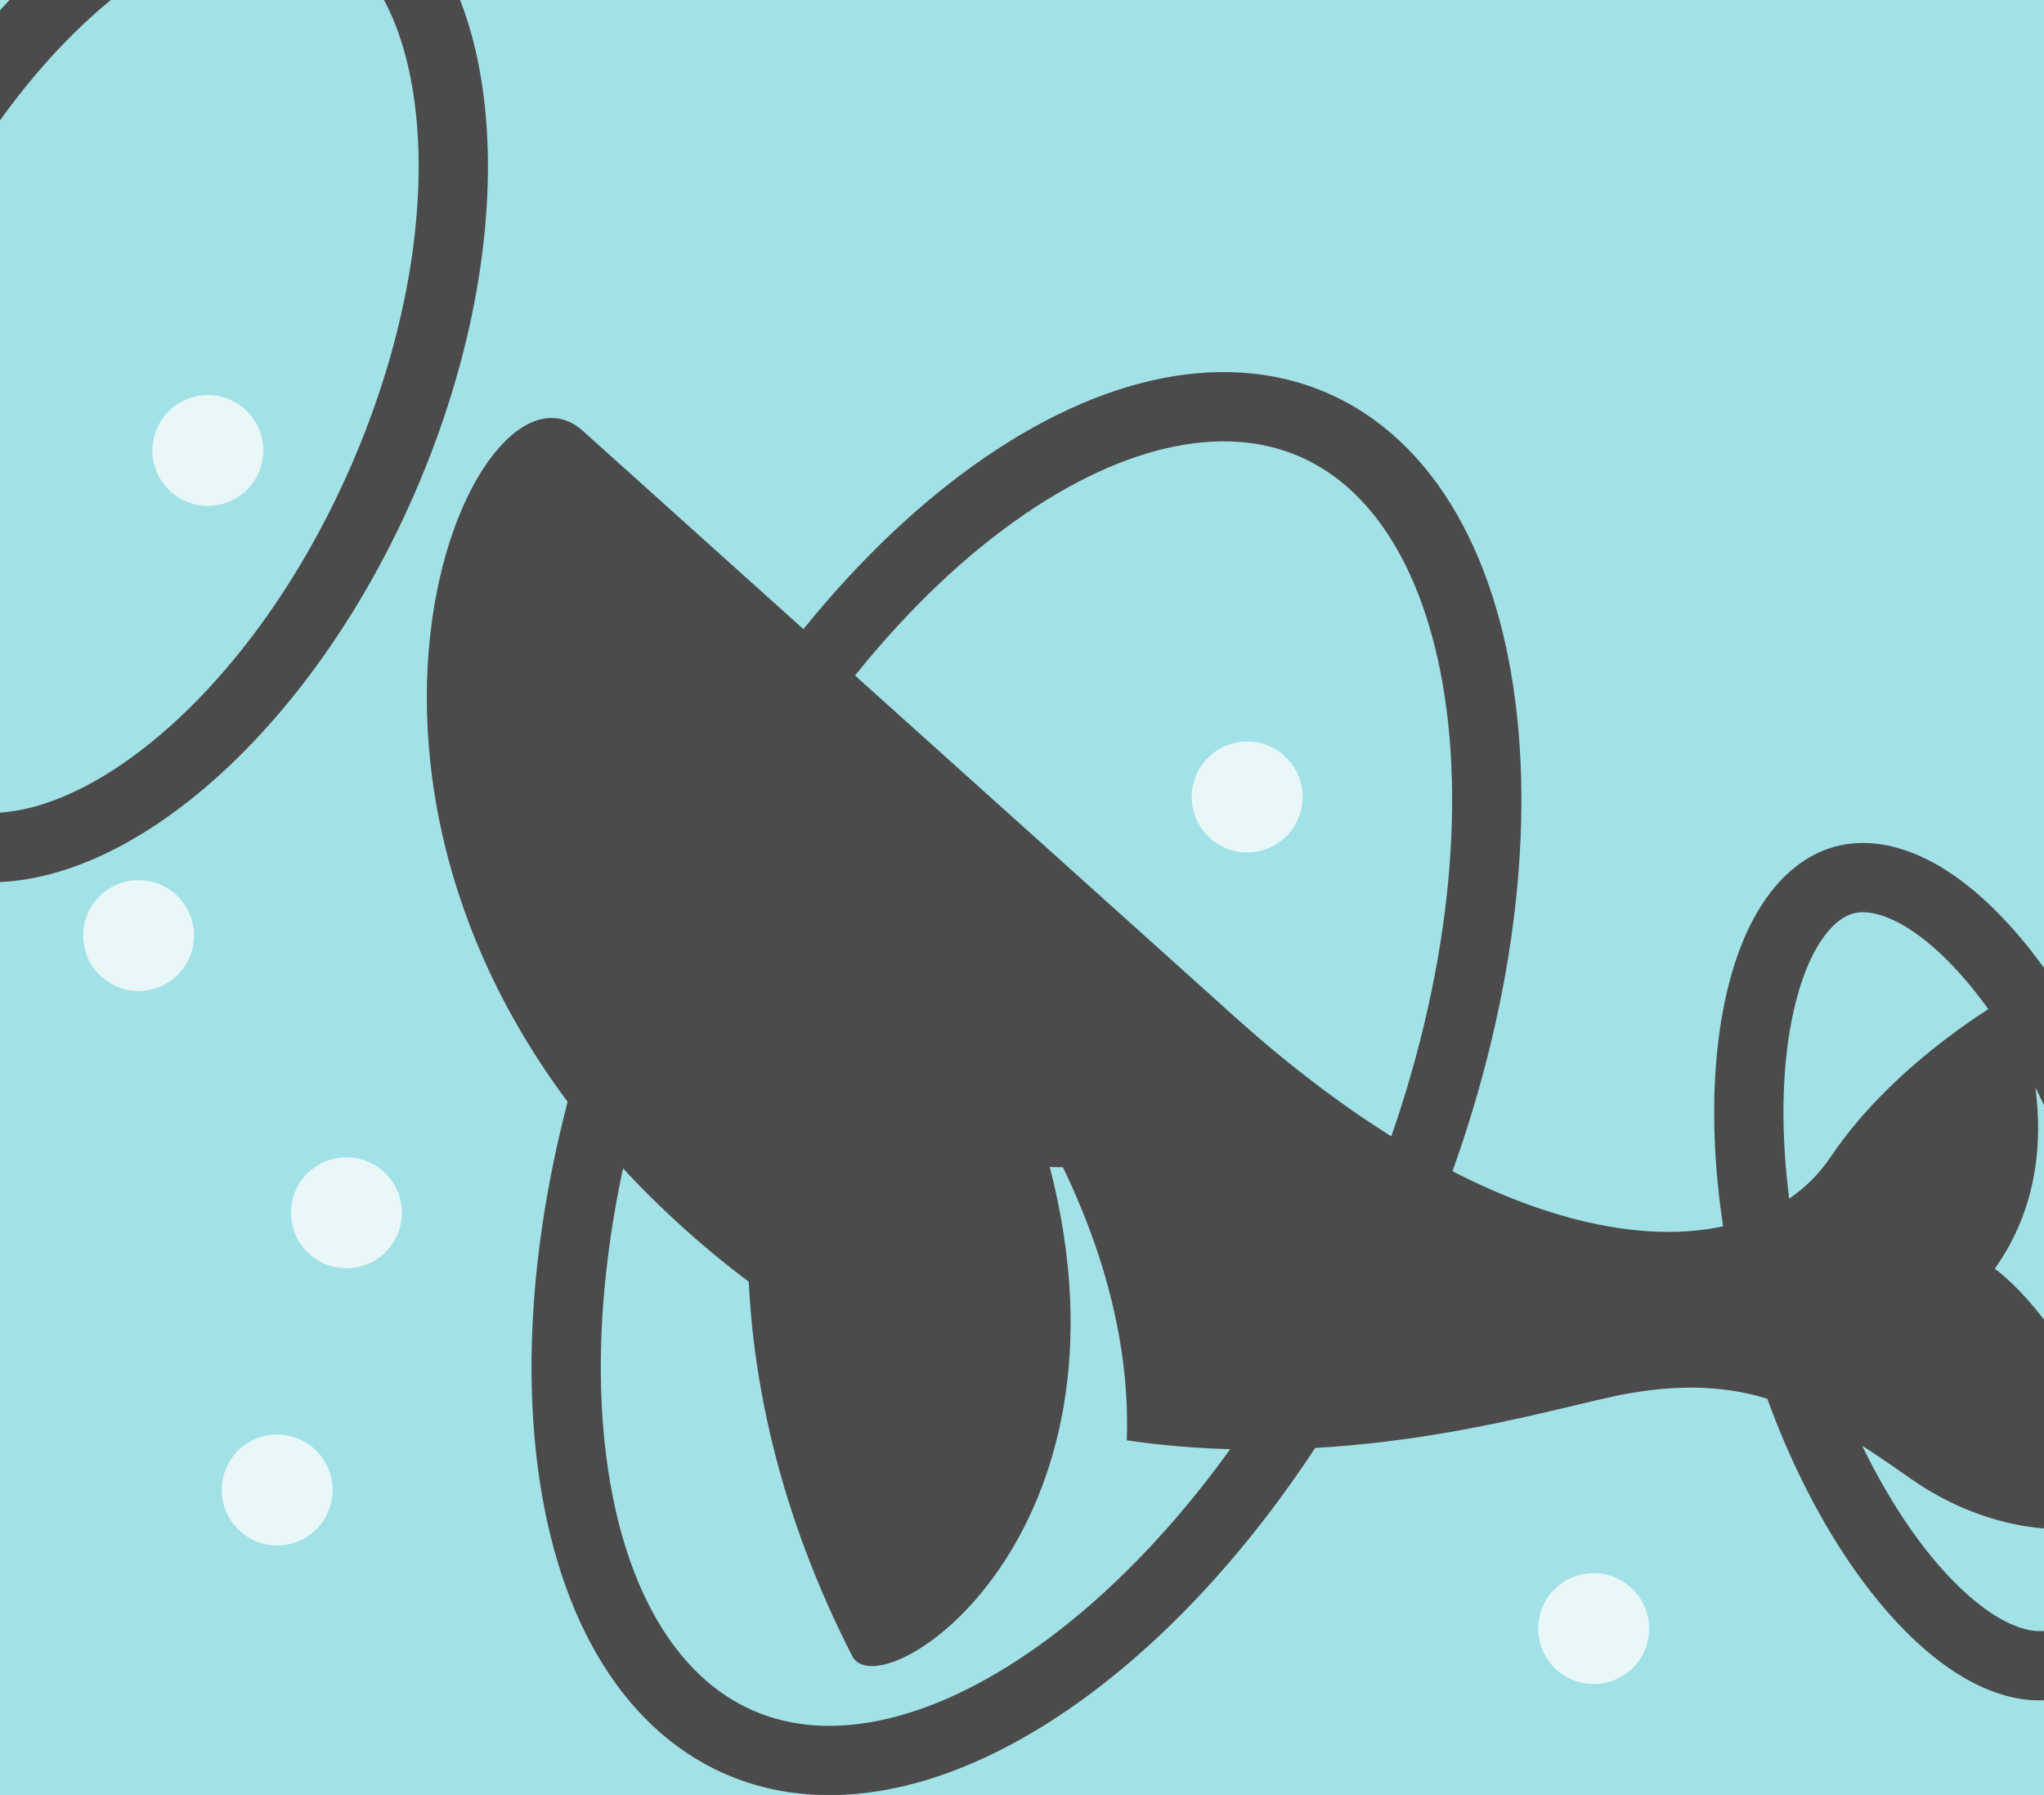
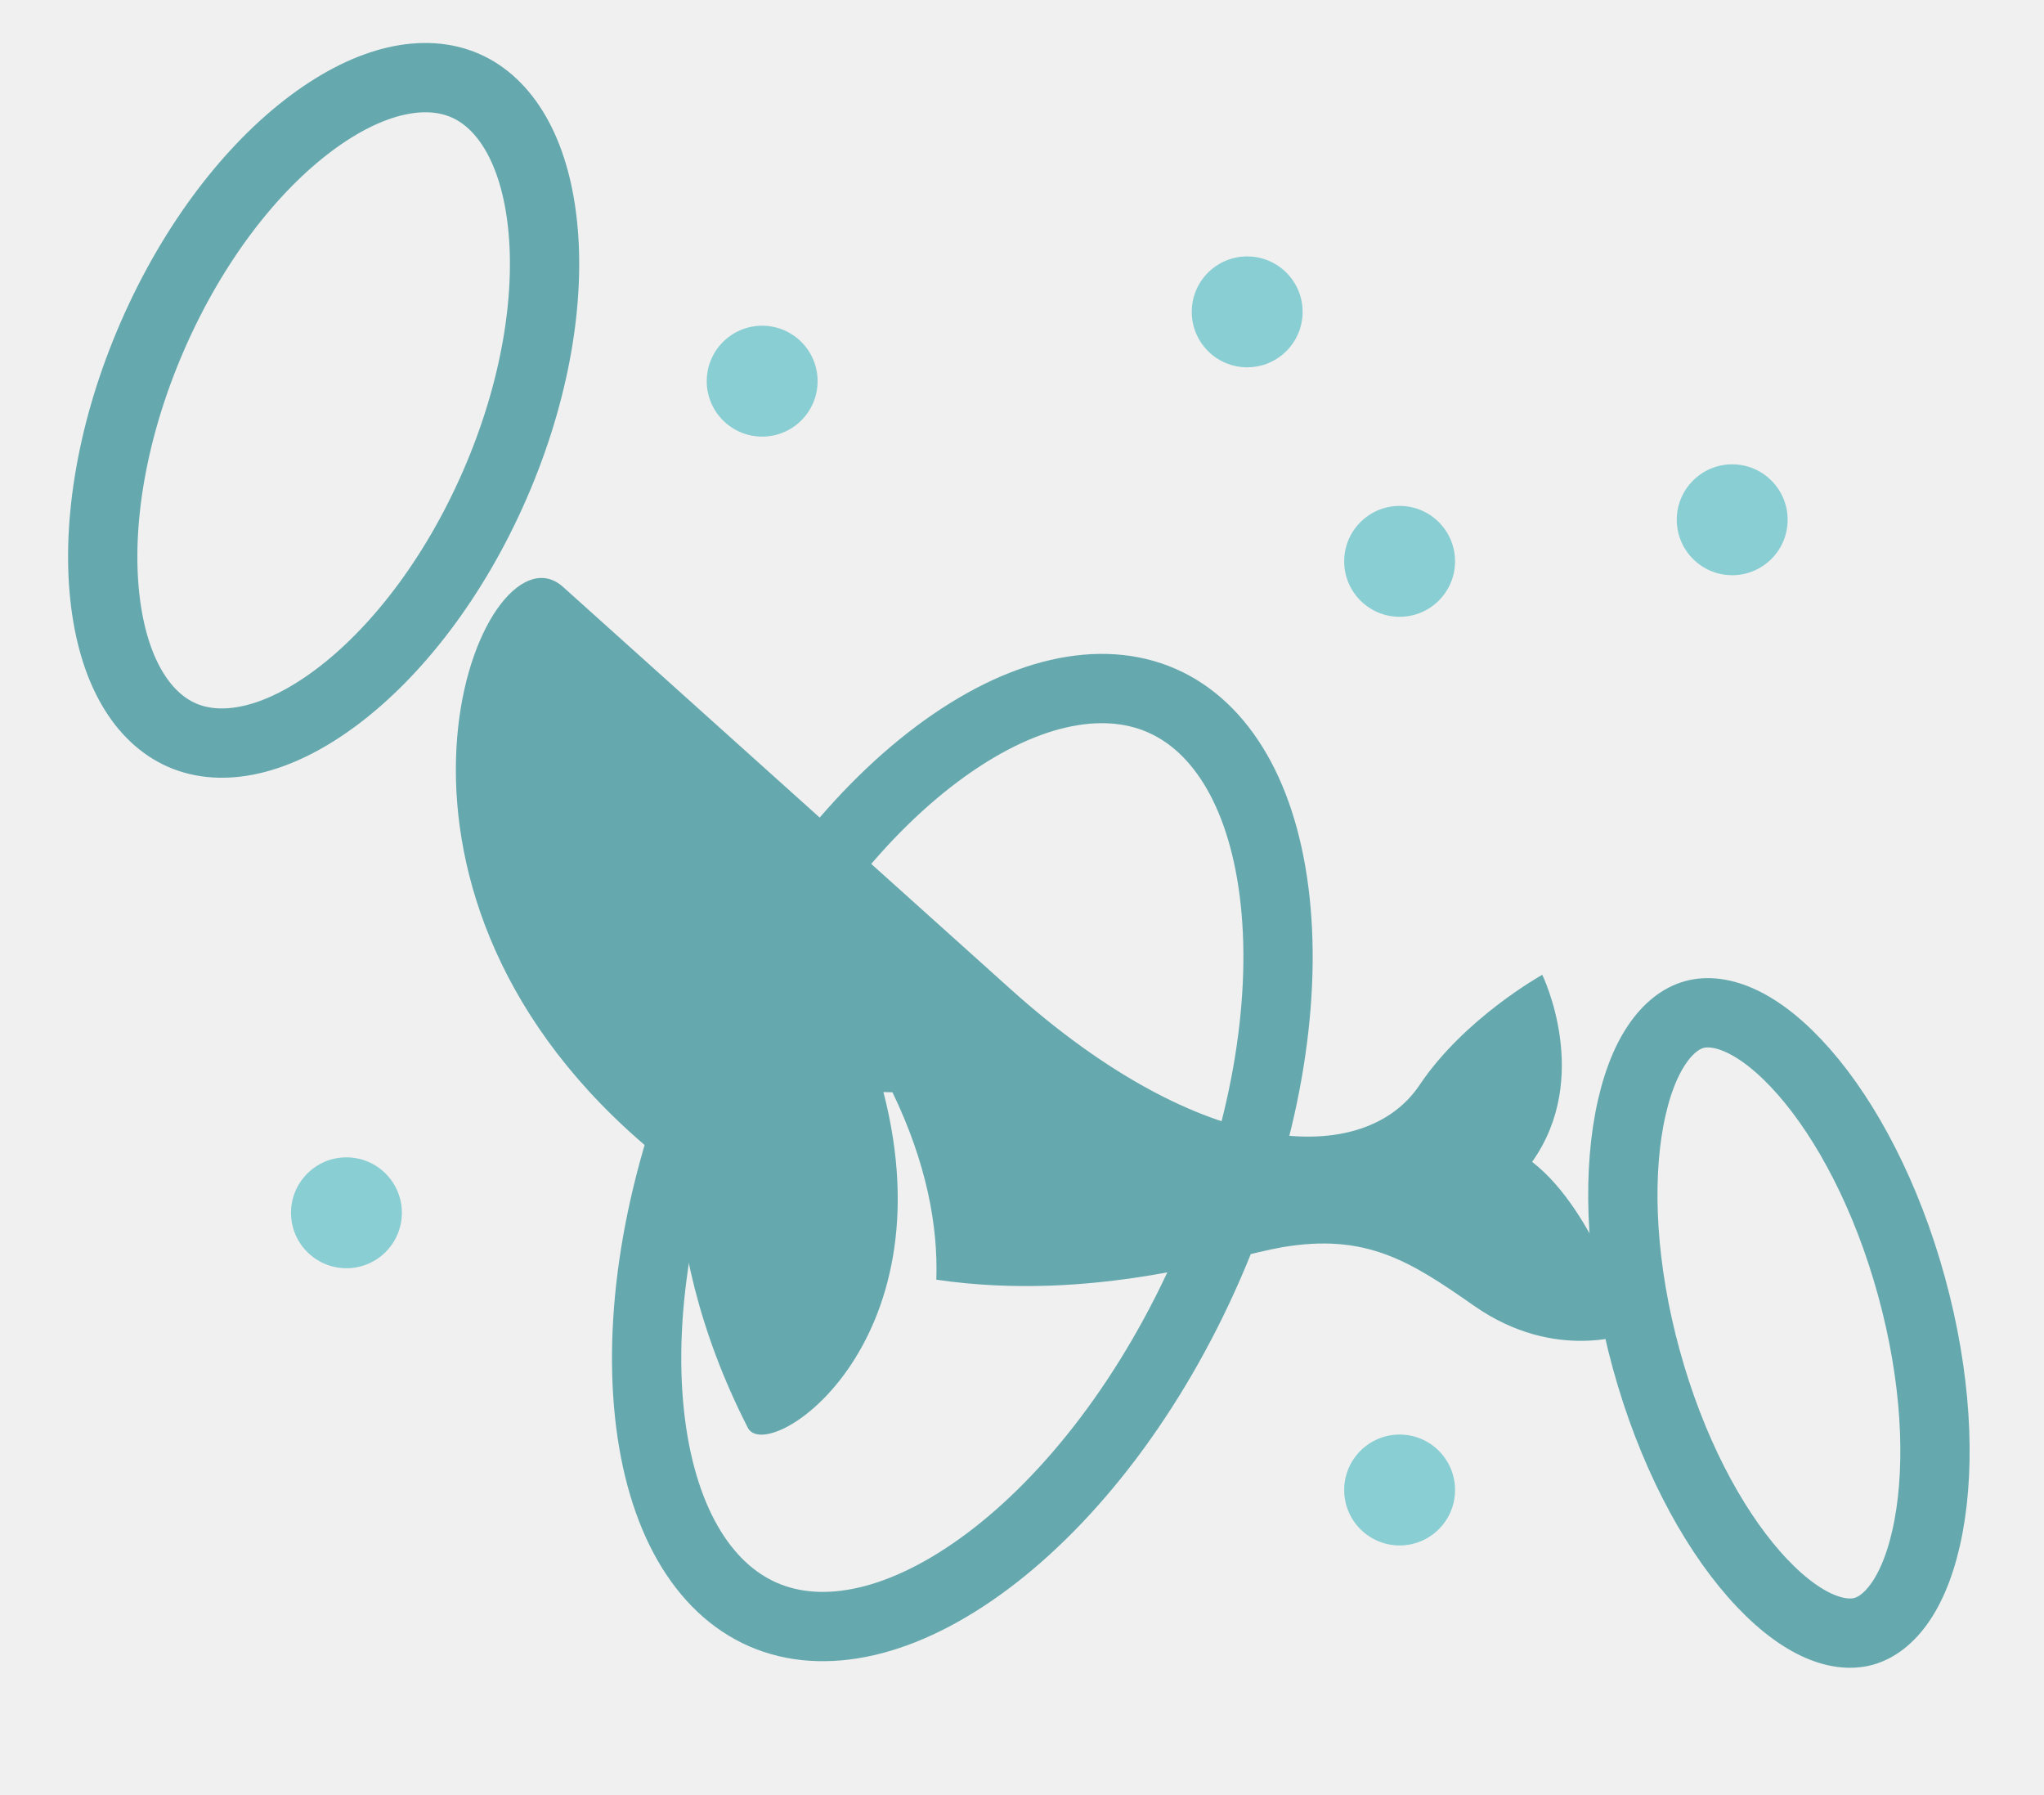
<svg xmlns="http://www.w3.org/2000/svg" width="295" height="259" viewBox="0 0 295 259" fill="none">
  <g clip-path="url(#clip0)">
-     <rect width="295" height="259" fill="#A2E2E7" />
-     <path d="M287.9 183.059C300.588 165.249 290.037 143.738 290.037 143.738C290.037 143.738 273.705 152.775 264.218 166.93C252.713 184.101 218.862 183.252 178.235 146.745C178.235 146.745 100.006 76.451 84.131 62.187C68.26 47.926 37.675 117.995 94.737 173.534C99.132 177.812 103.582 181.582 108.061 184.947C108.76 199.307 112.308 218.108 123.047 239.062C127.392 246.695 165.313 221.756 151.507 168.39L153.403 168.429C160.6 183.337 163.011 196.606 162.629 207.834C196.056 212.701 224.532 202.865 235.242 201.029C252.903 197.998 262.165 203.847 275.669 213.302C292.987 225.425 308.748 218.973 308.748 218.973C308.748 218.973 301.612 193.66 287.9 183.059Z" fill="#4B4B4B" />
-     <path d="M306.59 176.647C311.082 193.013 311.85 208.48 309.67 220.163C307.422 232.22 302.469 238.534 297.125 240C291.782 241.467 284.3 238.565 276.213 229.345C268.376 220.41 261.142 206.718 256.65 190.351C252.159 173.985 251.391 158.517 253.57 146.834C255.819 134.778 260.772 128.464 266.115 126.997C271.458 125.531 278.94 128.433 287.028 137.653C294.865 146.587 302.099 160.28 306.59 176.647Z" stroke="#4B4B4B" stroke-width="10" />
-     <path d="M200.259 179.085C188.543 205.951 171.828 227.343 154.519 240.291C137.075 253.339 119.988 257.208 106.696 251.412C93.403 245.616 84.611 230.462 82.304 208.8C80.014 187.306 84.315 160.501 96.031 133.634C107.747 106.767 124.462 85.376 141.771 72.428C159.215 59.38 176.302 55.511 189.594 61.307C202.886 67.103 211.678 82.257 213.986 103.918C216.276 125.413 211.975 152.218 200.259 179.085Z" stroke="#4B4B4B" stroke-width="10" />
-     <path d="M55.238 69.242C46.89 88.386 35.005 103.563 22.782 112.707C10.425 121.95 -1.319 124.424 -10.217 120.544C-19.115 116.663 -25.294 106.374 -26.929 91.029C-28.546 75.851 -25.512 56.815 -17.163 37.67C-8.815 18.525 3.07 3.348 15.293 -5.795C27.65 -15.039 39.394 -17.512 48.292 -13.632C57.19 -9.752 63.369 0.537 65.004 15.882C66.621 31.06 63.587 50.097 55.238 69.242Z" stroke="#4B4B4B" stroke-width="10" />
-     <circle cx="40" cy="215" r="8" fill="#E9F7F9" />
-     <circle cx="50" cy="175" r="8" fill="#E9F7F9" />
-     <circle cx="20" cy="135" r="8" fill="#E9F7F9" />
-     <circle cx="30" cy="65" r="8" fill="#E9F7F9" />
-     <circle cx="230" cy="235" r="8" fill="#E9F7F9" />
-     <circle cx="180" cy="115" r="8" fill="#E9F7F9" />
+     <path d="M221.121 167.65C229.829 155.425 222.587 140.66 222.587 140.66C222.587 140.66 211.377 146.863 204.865 156.579C196.968 168.365 173.734 167.782 145.847 142.724C145.847 142.724 92.152 94.475 81.256 84.685C70.362 74.896 49.368 122.99 88.536 161.112C91.552 164.048 94.606 166.636 97.68 168.945C98.161 178.802 100.596 191.707 107.967 206.089C110.949 211.329 136.978 194.211 127.501 157.581L128.803 157.608C133.743 167.84 135.398 176.948 135.135 184.655C158.08 187.996 177.625 181.245 184.977 179.984C197.099 177.904 203.456 181.918 212.725 188.408C224.612 196.729 235.43 192.3 235.43 192.3C235.43 192.3 230.532 174.926 221.121 167.65Z" fill="#65A9AE" />
+     <path d="M275.883 185.644C279.465 198.698 280.062 210.986 278.342 220.209C276.552 229.804 272.688 234.376 268.954 235.401C265.22 236.426 259.564 234.466 253.127 227.128C246.941 220.076 241.182 209.203 237.6 196.15C234.018 183.096 233.421 170.808 235.141 161.585C236.931 151.99 240.795 147.418 244.529 146.393C248.262 145.369 253.919 147.328 260.356 154.666C266.542 161.719 272.3 172.591 275.883 185.644Z" stroke="#65A9AE" stroke-width="10" />
+     <path d="M174.439 182.531C166.228 201.36 154.54 216.283 142.525 225.271C130.376 234.359 118.85 236.775 110.132 232.973C101.414 229.172 95.342 219.081 93.735 203.995C92.145 189.074 95.127 170.355 103.338 151.526C111.549 132.697 123.237 117.774 135.252 108.787C147.401 99.699 158.926 97.282 167.645 101.084C176.363 104.886 182.435 114.976 184.042 130.063C185.632 144.983 182.649 163.702 174.439 182.531Z" stroke="#65A9AE" stroke-width="10" />
+     <path d="M71.403 69.981C65.49 83.541 57.097 94.224 48.553 100.615C39.874 107.107 31.994 108.572 26.274 106.078C20.554 103.583 16.266 96.812 15.117 86.035C13.987 75.425 16.105 62.006 22.018 48.446C27.931 34.886 36.323 24.203 44.868 17.811C53.546 11.32 61.426 9.855 67.146 12.349C72.866 14.844 77.155 21.615 78.303 32.392C79.433 43.002 77.316 56.421 71.403 69.981Z" stroke="#65A9AE" stroke-width="10" />
+     <circle cx="250" cy="75" r="8" fill="#89CED3" />
+     <circle cx="50" cy="175" r="8" fill="#89CED3" />
+     <circle cx="110" cy="55" r="8" fill="#89CED3" />
+     <circle cx="180" cy="45" r="8" fill="#89CED3" />
+     <circle cx="202" cy="215" r="8" fill="#89CED3" />
+     <circle cx="202" cy="81" r="8" fill="#89CED3" />
  </g>
  <defs>
    <clipPath id="clip0">
      <rect width="295" height="259" fill="white" />
    </clipPath>
  </defs>
</svg>
